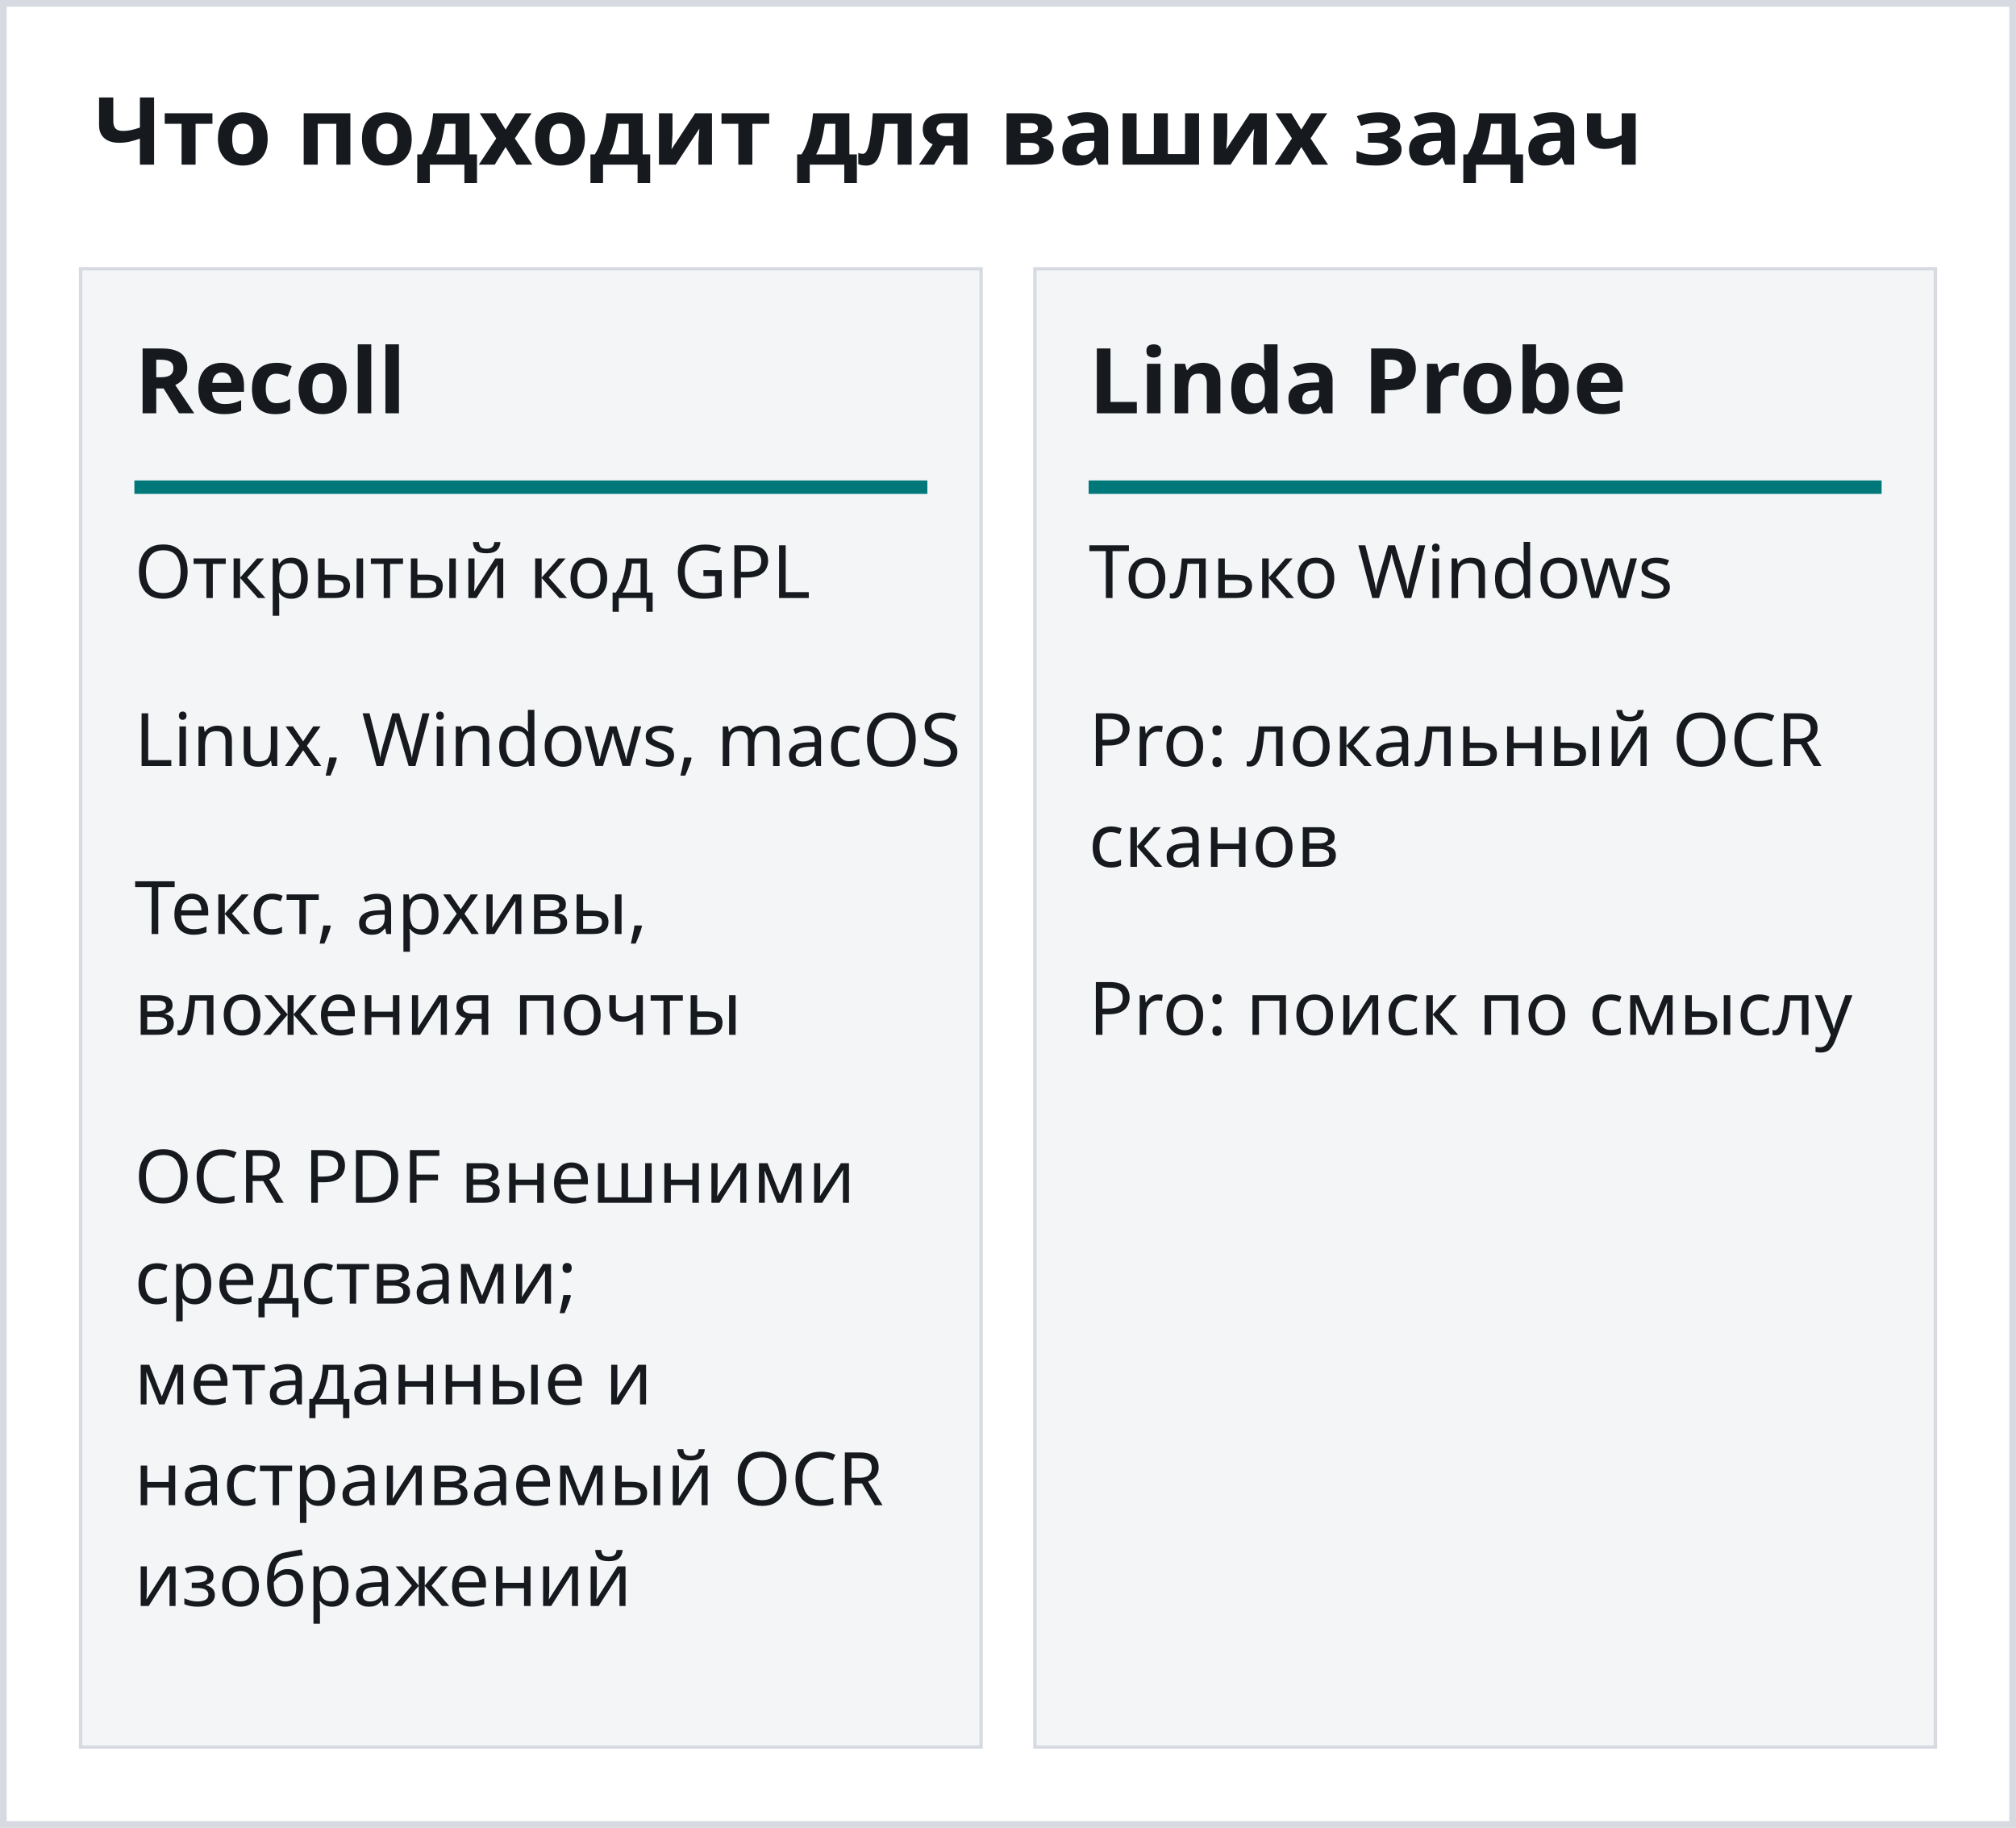
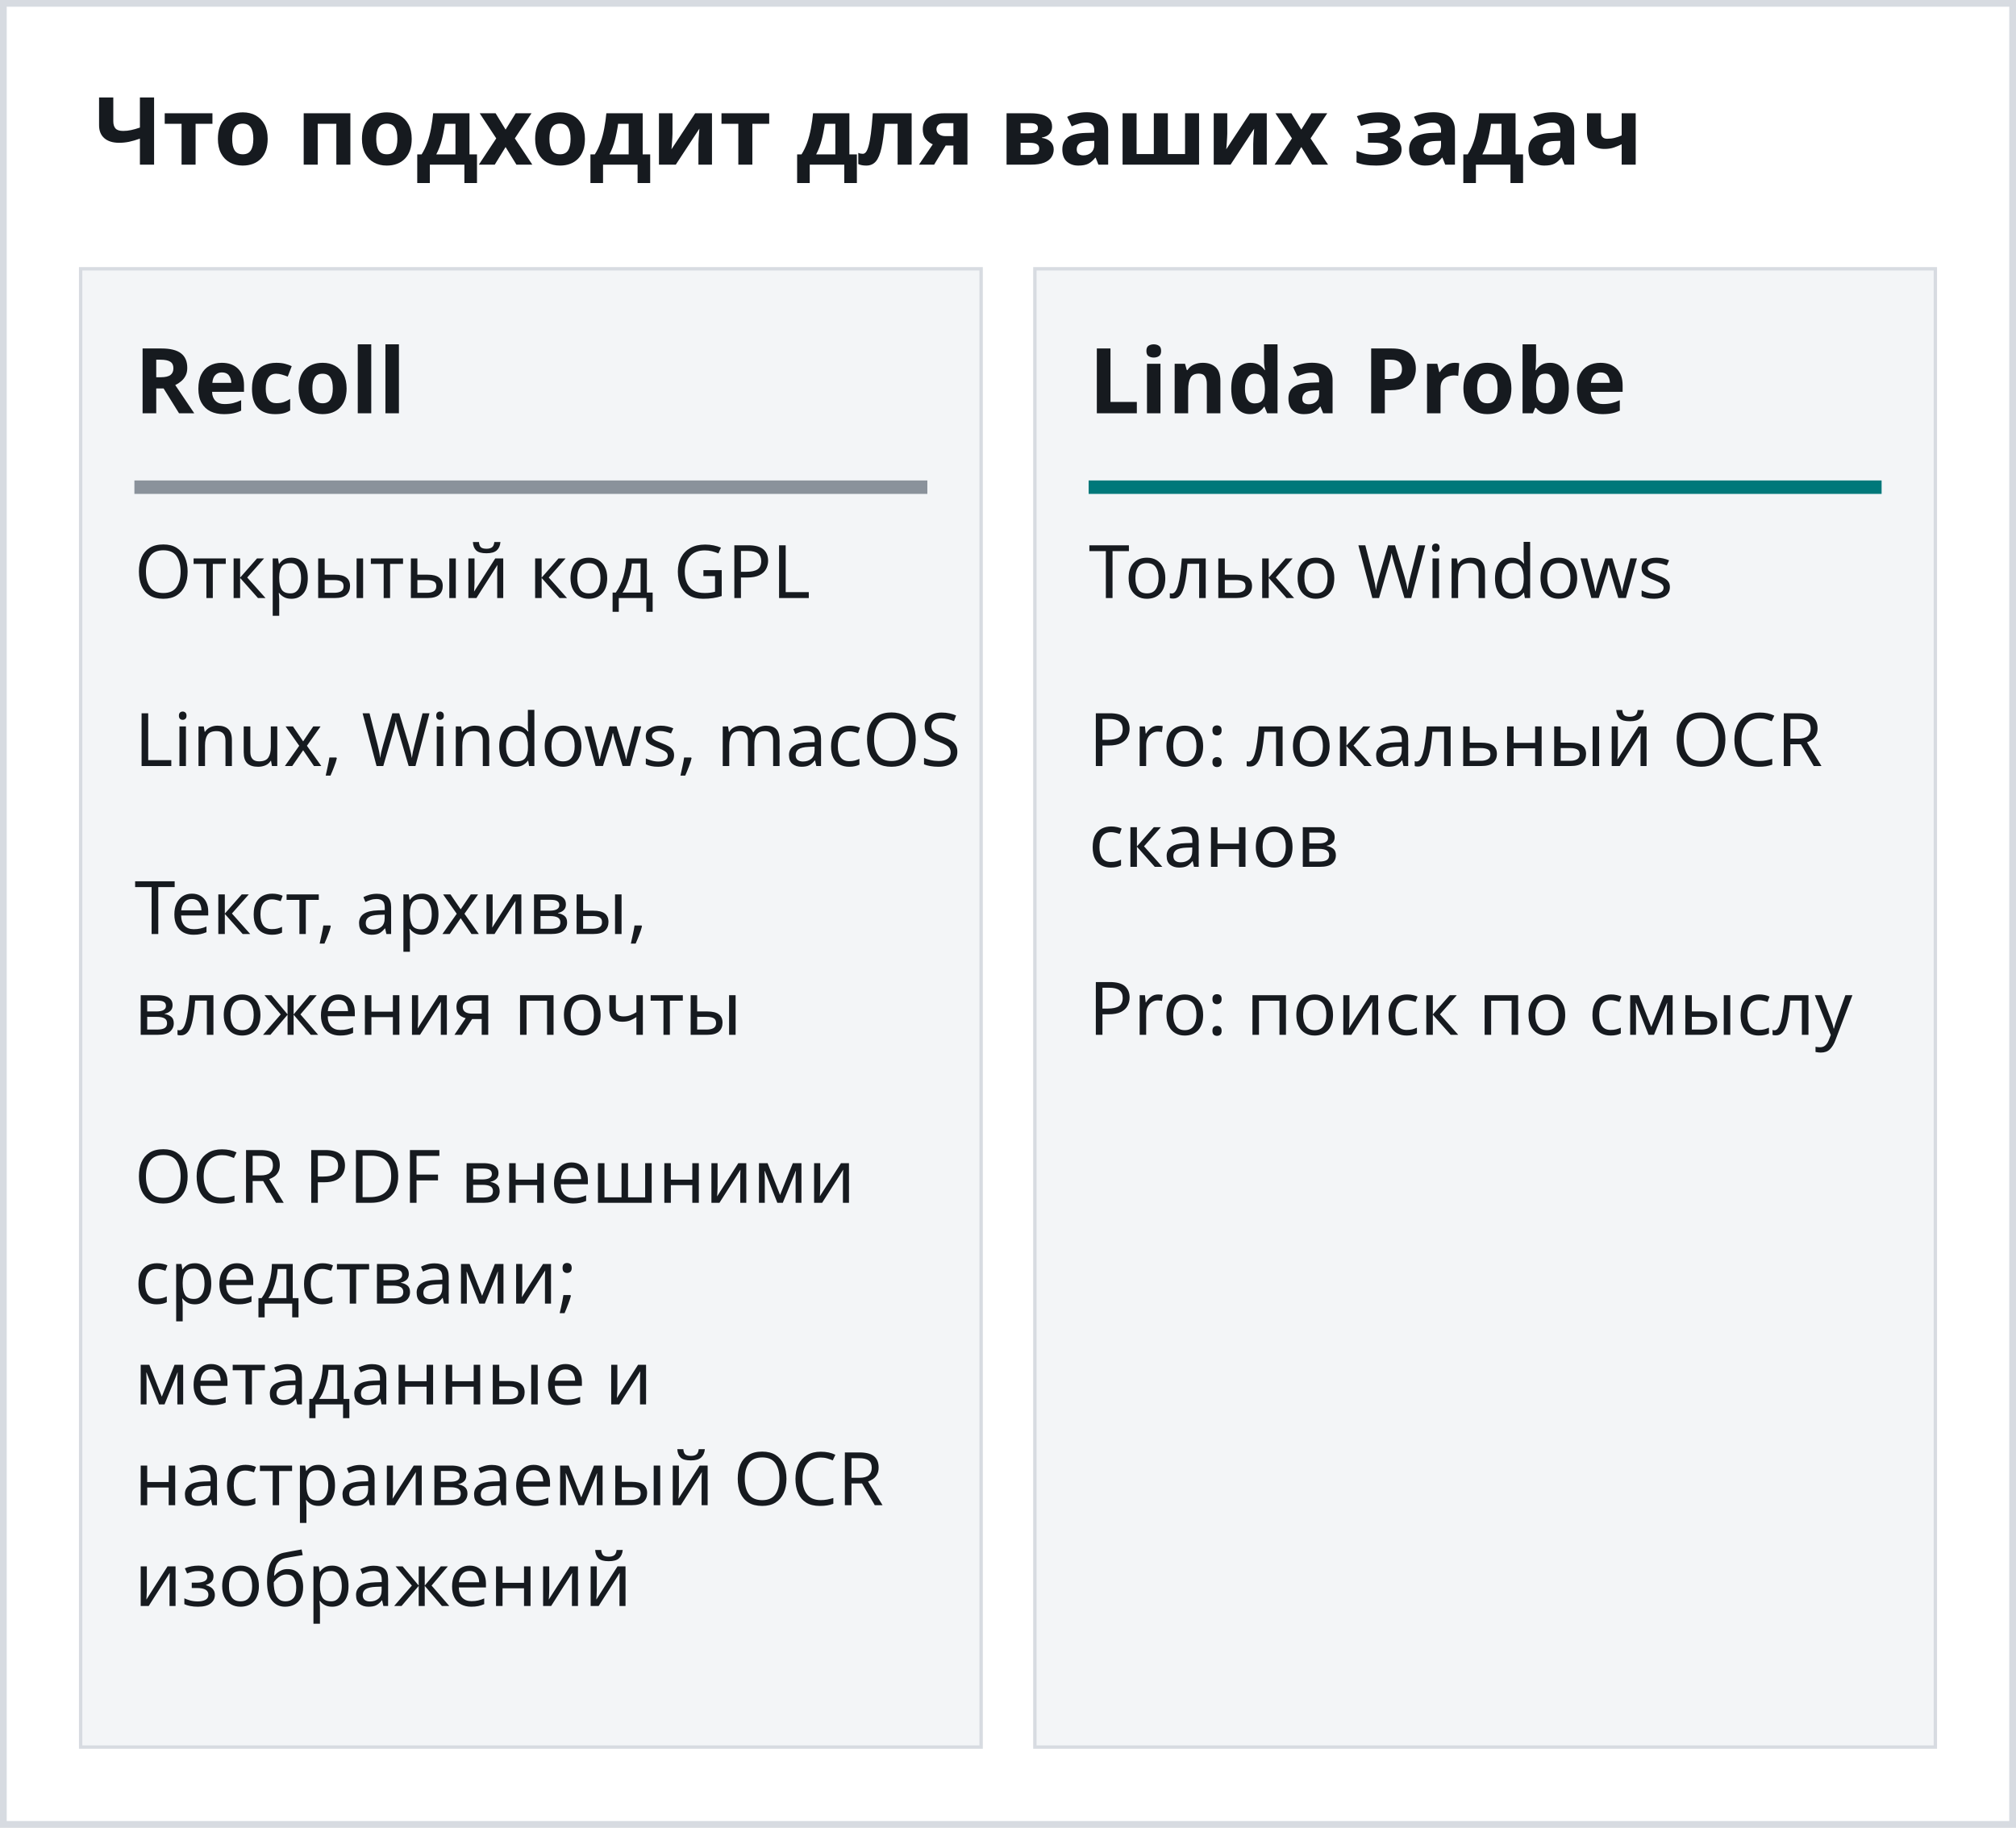
<svg xmlns="http://www.w3.org/2000/svg" xml:lang="ru" width="600" height="544" viewBox="0 0 600 544" role="img" aria-labelledby="title">
  <rect x="1" y="1" width="598" height="542" rx="0" fill="#ffffff" stroke="#d7dbe1" stroke-width="2" />
  <g font-family="Segoe UI Variable Text, Segoe UI, system-ui, sans-serif">
    <text x="28" y="49" font-size="28" font-weight="600" fill="#161a1f">
      <tspan x="28" dy="0">Что подходит для ваших задач</tspan>
    </text>
    <rect x="24" y="80" width="268" height="440" rx="0" fill="#f3f5f7" stroke="#d7dbe1" />
    <text x="40" y="123" font-size="27" font-weight="600" fill="#161a1f">
      <tspan x="40" dy="0">Recoll</tspan>
    </text>
-     <path d="M40 145 H276" stroke="#00787a" stroke-width="4" />
+     <path d="M40 145 H276" stroke="#8a929b" stroke-width="4" />
    <text x="40" y="178" font-size="22" fill="#161a1f">
      <tspan x="40" dy="0">Открытый код GPL</tspan>
    </text>
    <text x="40" y="228" font-size="22" fill="#161a1f">
      <tspan x="40" dy="0">Linux, Windows, macOS</tspan>
    </text>
    <text x="40" y="278" font-size="22" fill="#161a1f">
      <tspan x="40" dy="0">Текст, архивы,</tspan>
      <tspan x="40" dy="30">вложения почты</tspan>
    </text>
    <text x="40" y="358" font-size="22" fill="#161a1f">
      <tspan x="40" dy="0">OCR PDF внешними</tspan>
      <tspan x="40" dy="30">средствами;</tspan>
      <tspan x="40" dy="30">метаданные и</tspan>
      <tspan x="40" dy="30">настраиваемый OCR</tspan>
      <tspan x="40" dy="30">изображений</tspan>
    </text>
    <rect x="308" y="80" width="268" height="440" rx="0" fill="#f3f5f7" stroke="#d7dbe1" />
    <text x="324" y="123" font-size="27" font-weight="600" fill="#161a1f">
      <tspan x="324" dy="0">Linda Probe</tspan>
    </text>
    <path d="M324 145 H560" stroke="#00787a" stroke-width="4" />
    <text x="324" y="178" font-size="22" fill="#161a1f">
      <tspan x="324" dy="0">Только Windows</tspan>
    </text>
    <text x="324" y="228" font-size="22" fill="#161a1f">
      <tspan x="324" dy="0">Pro: локальный OCR</tspan>
      <tspan x="324" dy="30">сканов</tspan>
    </text>
    <text x="324" y="308" font-size="22" fill="#161a1f">
      <tspan x="324" dy="0">Pro: поиск по смыслу</tspan>
    </text>
  </g>
</svg>
